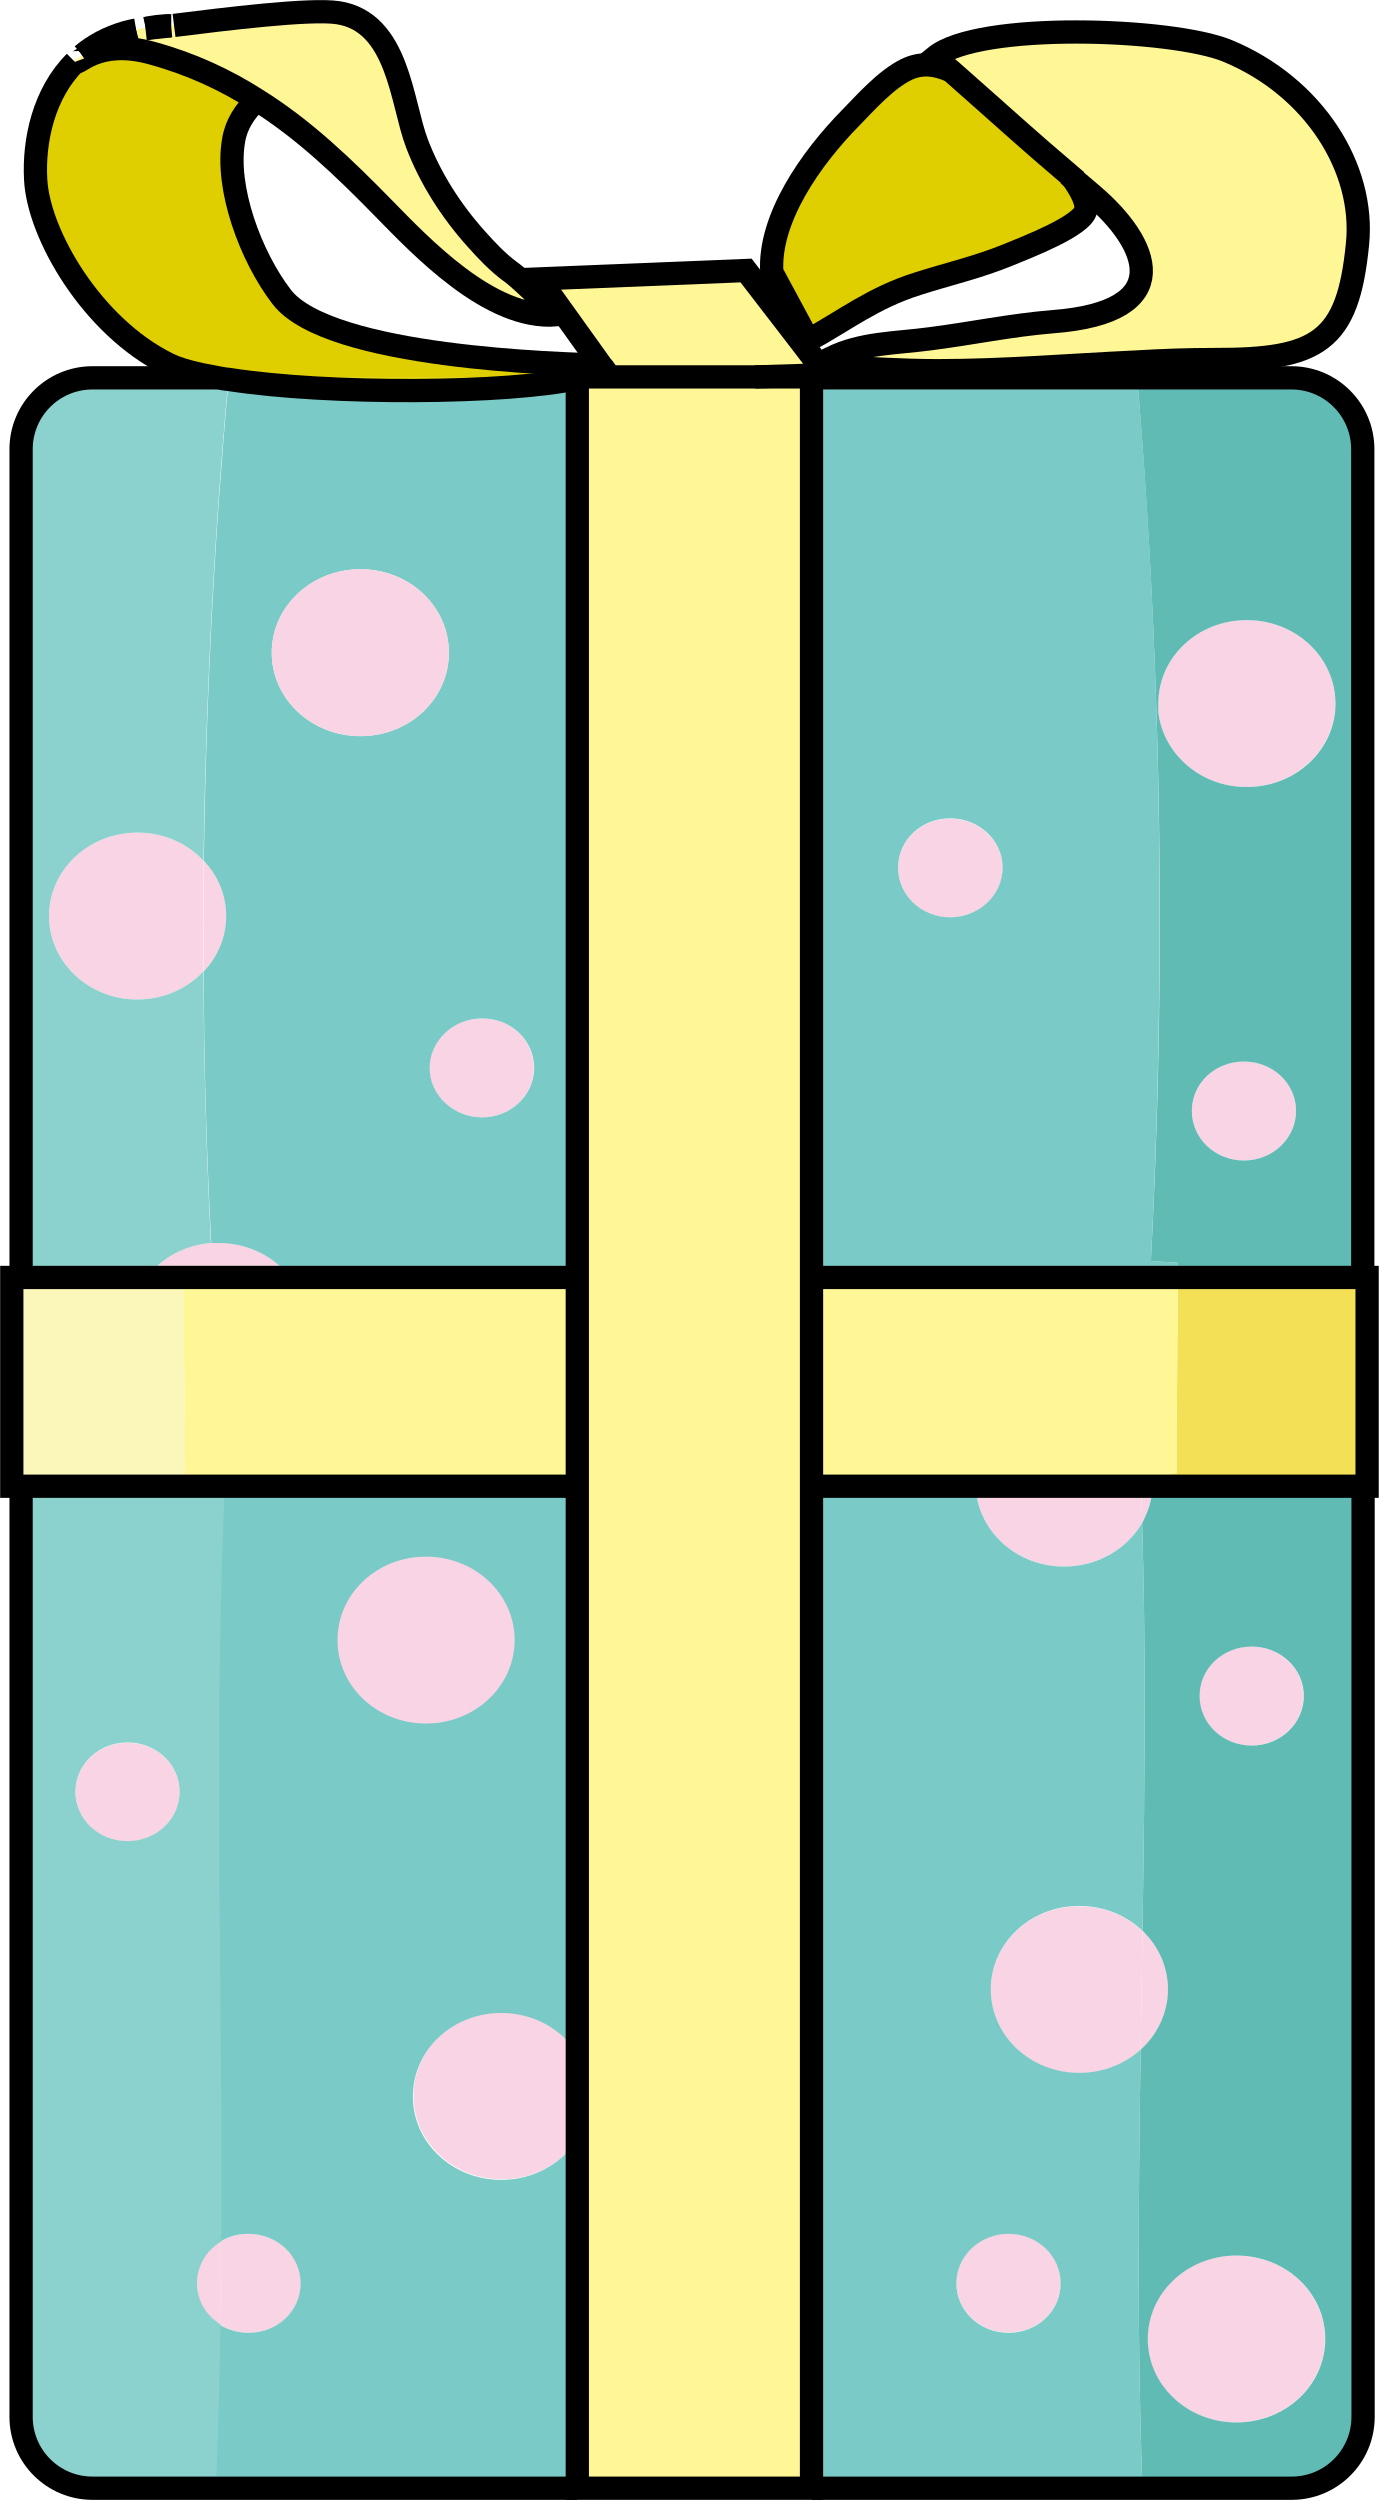
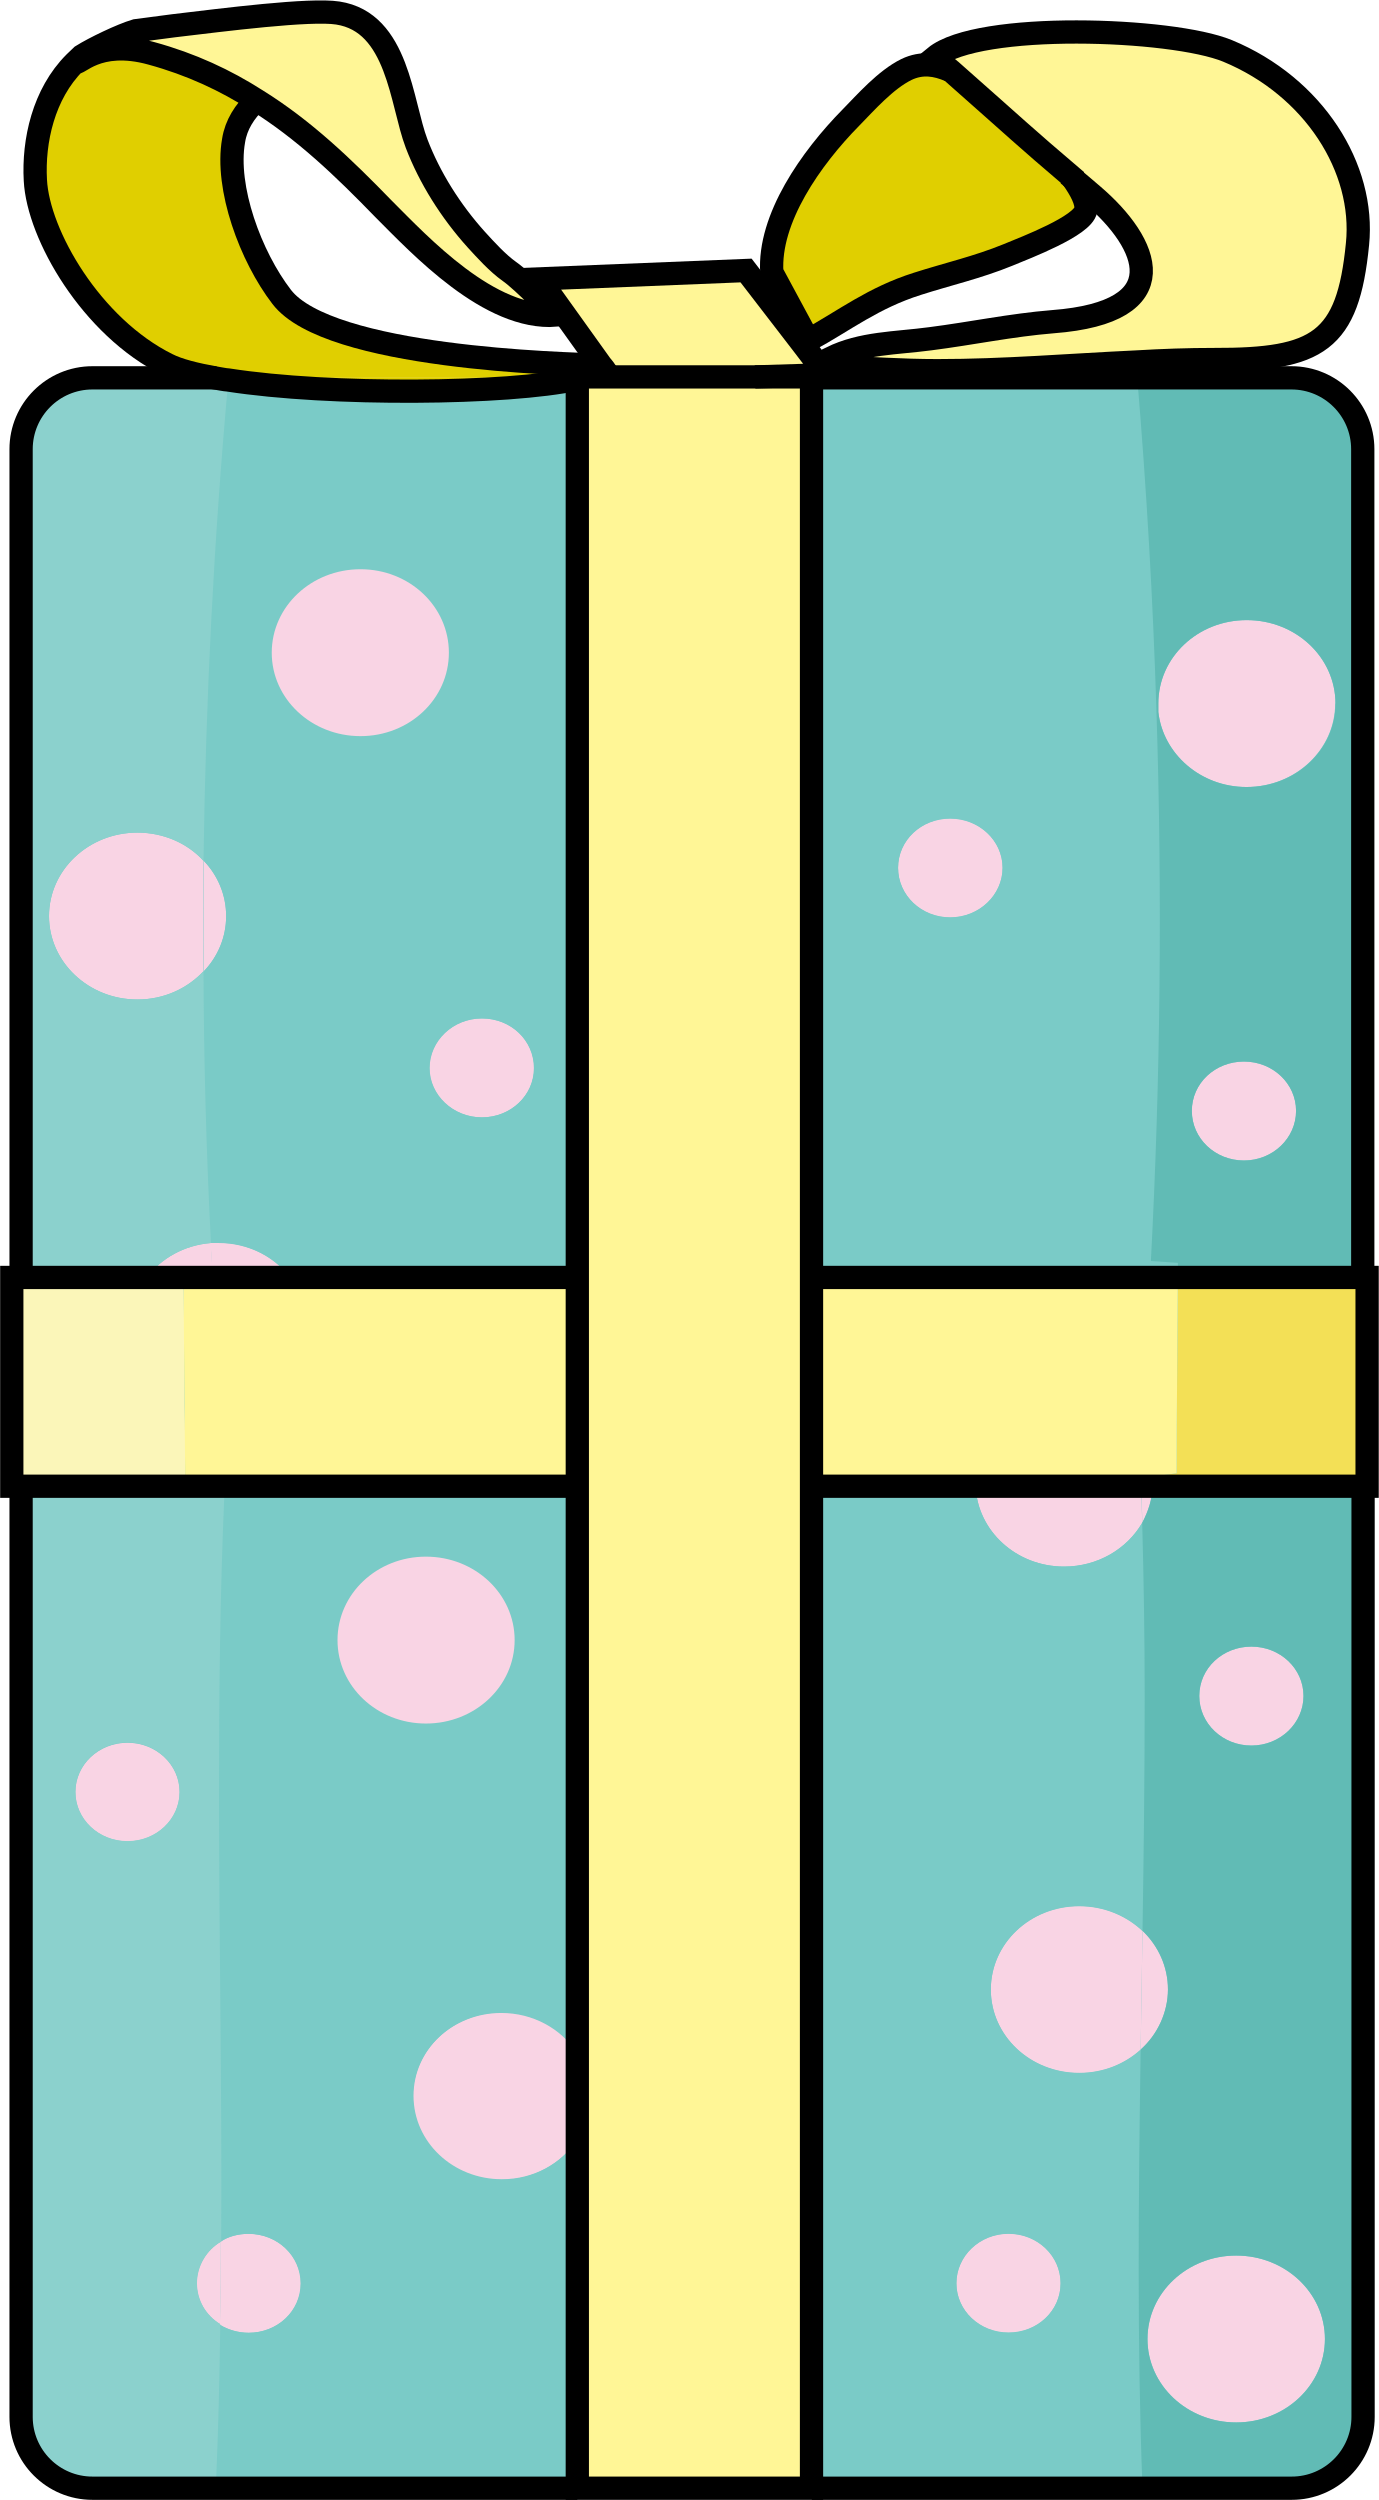
- <svg xmlns="http://www.w3.org/2000/svg" id="a" width="44.45" height="80.59" viewBox="0 0 44.45 80.59">
+ <svg xmlns="http://www.w3.org/2000/svg" id="Layer_1" width="44.45" height="80.59" viewBox="0 0 44.45 80.59">
  <defs>
-     <style>.b{fill:none;stroke:#000;stroke-width:.75px;}.c{fill:#f3e056;}.c,.d,.e,.f,.g,.h,.i,.j{stroke-width:0px;}.d{fill:#f9d4e4;}.e{fill:#61bbb5;}.f{fill:#7acbc7;}.g{fill:#e0cf00;}.h{fill:#8bd1cd;}.i{fill:#fff696;}.j{fill:#fbf6b9;}</style>
+     <style>.cls-1{fill:none;stroke:#000;stroke-width:.75px;}.cls-2{fill:#f3e056;}.cls-2,.cls-3,.cls-4,.cls-5,.cls-6,.cls-7,.cls-8,.cls-9{stroke-width:0px;}.cls-3{fill:#f9d4e4;}.cls-4{fill:#61bbb5;}.cls-5{fill:#7acbc7;}.cls-6{fill:#e0cf00;}.cls-7{fill:#8bd1cd;}.cls-8{fill:#fff696;}.cls-9{fill:#fbf6b9;}</style>
  </defs>
-   <path class="d" d="m13.84,34.43c0-.88.75-1.6,1.69-1.6s1.68.71,1.68,1.6-.75,1.59-1.68,1.59-1.69-.71-1.69-1.59Z" />
-   <path class="d" d="m43.04,22.68c0,1.48-1.28,2.69-2.86,2.69-1.48,0-2.69-1.07-2.84-2.42,0-.09,0-.18,0-.27,0-1.49,1.27-2.69,2.85-2.69s2.86,1.2,2.86,2.69Z" />
-   <ellipse class="d" cx="39.85" cy="75.4" rx="2.86" ry="2.69" />
-   <path class="d" d="m34.79,66.83c-1.58,0-2.85-1.2-2.85-2.69s1.27-2.69,2.85-2.69c.8,0,1.52.31,2.04.8-.02,1.27-.04,2.56-.06,3.83-.51.46-1.2.75-1.98.75Z" />
-   <path class="c" d="m43.94,47.91h-6.79s0-.07,0-.11c0-.07,0-.14,0-.2.25-.03.52-.07.78-.11,0-2.11.03-4.21.04-6.33h5.96v6.74Z" />
-   <path class="d" d="m32.51,75.19c-.93,0-1.68-.71-1.68-1.59s.75-1.6,1.68-1.6,1.68.71,1.68,1.6-.75,1.59-1.68,1.59Z" />
-   <path class="d" d="m7.12,72.26c0,.88,0,1.77-.03,2.66-.46-.28-.75-.77-.75-1.32s.31-1.07.78-1.34Z" />
-   <path class="d" d="m36.83,62.24c.51.49.82,1.16.82,1.89s-.33,1.45-.88,1.94c.02-1.27.04-2.56.06-3.83Z" />
-   <path class="d" d="m36.78,47.91h.37c0,.42-.14.82-.33,1.18,0-.39-.02-.78-.04-1.18Z" />
-   <path class="d" d="m7.04,40.06c.95,0,1.8.44,2.31,1.12h-2.5c-.02-.37-.04-.73-.06-1.11.08,0,.17,0,.24,0Z" />
-   <path class="g" d="m6.98,12.18h11.63v.03c-2.23.49-7.96.54-11.24.03-.14,0-.26-.04-.39-.06Z" />
-   <path class="d" d="m16.18,70.25c-1.58,0-2.85-1.2-2.85-2.69s1.27-2.69,2.85-2.69c1.03,0,1.92.51,2.43,1.27v2.84c-.51.76-1.4,1.27-2.43,1.27Z" />
-   <path class="d" d="m31.45,47.91h5.33c.02.39.03.78.04,1.18-.49.84-1.43,1.41-2.52,1.41-1.54,0-2.79-1.15-2.85-2.59Z" />
-   <path class="d" d="m7.29,29.53c0,.69-.27,1.31-.72,1.78-.02-1.19,0-2.38,0-3.56.45.47.72,1.1.72,1.78Z" />
-   <path class="d" d="m4.73,41.18c.47-.62,1.21-1.04,2.07-1.11.02.37.04.73.06,1.11h-2.13Z" />
-   <ellipse class="d" cx="4.11" cy="57.77" rx="1.68" ry="1.59" />
-   <path class="d" d="m7.12,72.26c.25-.17.57-.25.9-.25.93,0,1.68.71,1.68,1.6s-.75,1.59-1.68,1.59c-.34,0-.67-.1-.93-.26.02-.89.03-1.78.03-2.66Z" />
-   <path class="d" d="m30.63,26.39c.93,0,1.69.71,1.69,1.59s-.76,1.6-1.69,1.6-1.68-.71-1.68-1.6.75-1.59,1.68-1.59Z" />
-   <path class="d" d="m40.34,53.08c.93,0,1.68.71,1.68,1.59s-.75,1.6-1.68,1.6-1.68-.71-1.68-1.6.75-1.59,1.68-1.59Z" />
-   <path class="d" d="m6.56,27.75c0,1.19-.02,2.38,0,3.56-.53.56-1.28.91-2.13.91-1.58,0-2.85-1.21-2.85-2.69s1.27-2.69,2.85-2.69c.85,0,1.62.35,2.13.91Z" />
-   <path class="g" d="m5.52.83c-.35.04-.64.07-.82.09.27-.06.55-.09.82-.09Z" />
-   <path class="f" d="m13.73,47.91h-7.77v.16c.42.06.83.11,1.25.17-.14,3.21-.18,6.39-.17,9.53,0,4.85.1,9.65.07,14.49.25-.17.57-.25.9-.25.93,0,1.68.71,1.68,1.6s-.75,1.59-1.68,1.59c-.34,0-.67-.1-.93-.26-.02,1.65-.06,3.29-.13,4.96v.33h11.64v-11.23c-.51.76-1.4,1.27-2.43,1.27-1.58,0-2.85-1.2-2.85-2.69s1.27-2.69,2.85-2.69c1.03,0,1.92.51,2.43,1.27v-13.27l-.39-5.28c-1.49.05-4.49.33-4.49.33Z" />
-   <path class="f" d="m34.3,50.5c-1.54,0-2.79-1.15-2.85-2.59h-5.29v32.3h10.67c-.18-4.63-.13-9.38-.06-14.14-.51.46-1.2.75-1.98.75-1.58,0-2.85-1.2-2.85-2.69s1.27-2.69,2.85-2.69c.8,0,1.52.31,2.04.8.04-2.54.07-5.06.07-7.57,0-1.87-.03-3.73-.08-5.58-.49.84-1.43,1.41-2.52,1.41Zm-1.79,21.51c.93,0,1.68.71,1.68,1.6s-.75,1.59-1.68,1.59-1.68-.71-1.68-1.59.75-1.6,1.68-1.6Z" />
-   <path class="f" d="m7.37,12.24v.02c-.47,5.15-.73,10.32-.8,15.49.45.47.72,1.1.72,1.78s-.27,1.31-.72,1.78c0,2.92.09,5.84.24,8.76.08,0,.17,0,.24,0,.95,0,1.8.44,2.31,1.12h9.25V12.21c-2.23.49-7.96.54-11.24.03Zm9.85,22.19c0,.87-.75,1.59-1.68,1.59s-1.69-.72-1.69-1.59.75-1.6,1.69-1.6,1.68.71,1.68,1.6Zm-2.75-13.39c0,1.49-1.27,2.69-2.85,2.69s-2.86-1.2-2.86-2.69,1.28-2.69,2.86-2.69,2.85,1.2,2.85,2.69Z" />
-   <path class="f" d="m37.1,40.65c.3-5.9.36-11.8.18-17.7-.11-3.59-.31-7.19-.62-10.77h-10.5v29h11.81v-.47c-.28-.02-.58-.04-.87-.06Zm-6.47-11.08c-.93,0-1.68-.71-1.68-1.6s.75-1.59,1.68-1.59,1.69.71,1.69,1.59-.76,1.6-1.69,1.6Z" />
-   <path class="d" d="m40.1,34.22c.93,0,1.68.71,1.68,1.59s-.75,1.6-1.68,1.6-1.68-.71-1.68-1.6.75-1.59,1.68-1.59Z" />
-   <path class="d" d="m11.62,18.35c1.58,0,2.85,1.2,2.85,2.69s-1.27,2.69-2.85,2.69-2.86-1.2-2.86-2.69,1.28-2.69,2.86-2.69Z" />
-   <path class="d" d="m13.73,50.18c1.58,0,2.86,1.2,2.86,2.69s-1.28,2.69-2.86,2.69-2.85-1.2-2.85-2.69,1.27-2.69,2.85-2.69Z" />
-   <path class="j" d="m6.86,41.18H.68v6.74h5.29c0-.89,0-1.78-.02-2.67,0-1.32-.02-2.64-.03-3.97.31-.02.63-.04.94-.06v-.04Z" />
-   <path class="h" d="m5.97,48.07v-.16H.68v30c0,1.27,1.03,2.3,2.3,2.3h3.99v-.33c.07-1.66.11-3.31.13-4.96-.46-.28-.75-.77-.75-1.32s.31-1.07.78-1.34c.03-4.85-.07-9.65-.07-14.49,0-3.14.03-6.32.17-9.53-.42-.06-.83-.11-1.25-.17Zm-1.86,11.28c-.93,0-1.68-.71-1.68-1.59s.75-1.59,1.68-1.59,1.68.71,1.68,1.59-.75,1.59-1.68,1.59Z" />
-   <path class="h" d="m6.98,12.18h-4c-1.27,0-2.3,1.03-2.3,2.3v26.7h4.05c.47-.62,1.21-1.04,2.07-1.11-.15-2.92-.23-5.84-.24-8.76-.53.56-1.28.91-2.13.91-1.58,0-2.85-1.21-2.85-2.69s1.27-2.69,2.85-2.69c.85,0,1.62.35,2.13.91.07-5.17.33-10.34.8-15.49v-.02c-.14,0-.26-.04-.39-.06Z" />
-   <path class="g" d="m18.61,12.18H6.98c-.68-.12-1.22-.26-1.58-.44C2.96,10.52,1.24,7.56,1.15,5.79c-.07-1.26.26-2.78,1.27-3.79.06.16.69-.77,2.46-.28,1.28.35,2.39.87,3.39,1.51-.37.35-.66.78-.73,1.29-.27,1.53.55,3.74,1.55,5.04,1.51,1.99,9.1,2.16,10.29,2.2l.09.12c-.1.1-.3.19-.61.26h-.24v.03Z" />
-   <path class="e" d="m41.64,12.18h-4.98c.3,3.58.51,7.18.62,10.77.19,5.9.13,11.8-.18,17.7.29.02.59.04.87.06v.47h5.96V14.48c0-1.27-1.03-2.3-2.3-2.3Zm-1.54,25.23c-.93,0-1.68-.71-1.68-1.6s.75-1.59,1.68-1.59,1.68.71,1.68,1.59-.75,1.6-1.68,1.6Zm.08-12.04c-1.48,0-2.69-1.07-2.84-2.42,0-.09,0-.18,0-.27,0-1.49,1.27-2.69,2.85-2.69s2.86,1.2,2.86,2.69-1.28,2.69-2.86,2.69Z" />
-   <path class="e" d="m36.82,49.09c.05,1.85.08,3.71.08,5.58,0,2.51-.03,5.03-.07,7.57.51.49.82,1.16.82,1.89s-.33,1.45-.88,1.94c-.07,4.76-.12,9.51.06,14.14h4.81c1.27,0,2.3-1.03,2.3-2.3v-30h-6.79c0,.42-.14.82-.33,1.18Zm3.04,29c-1.58,0-2.86-1.2-2.86-2.69s1.28-2.69,2.86-2.69,2.86,1.2,2.86,2.69-1.28,2.69-2.86,2.69Zm.49-25.01c.93,0,1.68.71,1.68,1.59s-.75,1.6-1.68,1.6-1.68-.71-1.68-1.6.75-1.59,1.68-1.59Z" />
-   <path class="g" d="m4.39.97c-.47.14-1.34.56-1.74.81.38-.32.84-.58,1.39-.73.12-.03.24-.06.35-.08Z" />
-   <path class="g" d="m30.64,2.27c2.32,2.05,2.32,2.08,3.93,3.46v.02c.28.38.49.77.44,1.03-.09.51-1.93,1.21-2.51,1.45-.98.4-1.92.61-2.92.93-1.42.45-2.33,1.17-3.51,1.82l-1.18-2.19c-.11-1.73,1.26-3.68,2.55-4.99.48-.49,1.12-1.22,1.79-1.55.5-.24.96-.16,1.4.03Z" />
-   <rect class="i" x="43.94" y="41.18" width=".14" height="6.74" />
-   <path class="i" d="m26.16,12.18v-.03h-1.82l2.29-.07-.74-.97-1.84-2.39-6.67.27.73,1.02,1.26,1.75.09.12.19.26h-1.04v29.03H6.86v.04c-.31.02-.63.04-.94.06,0,1.32.02,2.64.03,3.97,0,.89.02,1.78.02,2.67h12.64v32.3h7.55v-32.3h10.99s0-.07,0-.11c0-.07,0-.14,0-.2.25-.03.52-.07.78-.11,0-2.11.03-4.21.04-6.33h-11.81V12.18Z" />
-   <path class="i" d="m12.36,6.72c1.19,1.19,3.42,3.59,5.56,3.43,0,0-1.05-1.1-1.5-1.41-.38-.27-.76-.69-1.07-1.03-.82-.91-1.5-1.99-1.92-3.09-.5-1.31-.59-3.91-2.54-4.21-.89-.14-3.69.22-5.29.41-.04,0-.07,0-.1,0-.35.04-.64.07-.82.09h-.08s-.1,0-.16.04c-.02,0-.05,0-.07.02-.47.14-1.34.56-1.74.81-.14.1-.23.17-.23.21h0c.06.17.69-.76,2.46-.27,1.28.35,2.39.87,3.39,1.51,1.53.95,2.81,2.18,4.09,3.5Z" />
-   <rect class="i" x=".37" y="41.18" width=".3" height="6.74" />
-   <path class="i" d="m39.57,1.64c-1.8-.74-8.03-.95-9.43.2.18.16.34.3.5.43,2.32,2.05,2.32,2.08,3.93,3.46v.02c.2.16.41.34.66.55,1.83,1.57,2.78,3.77-1.28,4.08-1.35.11-2.61.38-3.95.55-1.13.15-2.21.13-3.2.62-.03.09-.03.2,0,.28,1.16.05,2.27.14,3.43.13,2.15,0,4.28-.19,6.4-.28.83-.05,1.67-.08,2.52-.08,3.35,0,4.31-.57,4.62-3.72.24-2.45-1.41-5.08-4.19-6.23Z" />
-   <path class="b" d="m43.94,47.91v30c0,1.27-1.03,2.3-2.3,2.3h-15.47" />
-   <path class="b" d="m26.16,12.18h15.47c1.27,0,2.3,1.03,2.3,2.3v26.7" />
-   <path class="b" d="m.68,41.18V14.48c0-1.27,1.03-2.3,2.3-2.3h4" />
-   <path class="b" d="m18.61,80.21H2.98c-1.27,0-2.3-1.03-2.3-2.3v-30" />
-   <path class="b" d="m18.86,12.15c.3-.08.51-.17.61-.26" />
-   <path class="b" d="m2.42,2c-1.01,1.01-1.34,2.53-1.27,3.79.09,1.76,1.81,4.73,4.25,5.94.35.18.9.32,1.58.44.13.02.25.05.39.06,3.28.51,9.01.46,11.24-.03" />
-   <path class="b" d="m4.39.97c-.12.02-.24.05-.35.08-.55.16-1.01.41-1.39.73" />
-   <path class="b" d="m5.52.83c-.27,0-.55.03-.82.09" />
-   <path class="b" d="m19.37,11.77c-1.19-.04-8.78-.22-10.29-2.2-1-1.3-1.82-3.52-1.55-5.04.08-.51.36-.94.73-1.29" />
-   <path class="b" d="m5.61.82c1.6-.2,4.4-.55,5.29-.41,1.95.3,2.04,2.9,2.54,4.21.42,1.11,1.1,2.18,1.92,3.09.3.34.69.75,1.07,1.03.45.31,1.5,1.41,1.5,1.41-2.14.17-4.38-2.23-5.56-3.43-1.28-1.31-2.57-2.55-4.09-3.5-1-.64-2.11-1.16-3.39-1.51-1.77-.49-2.4.44-2.46.28" />
-   <path class="b" d="m4.69.92c.19-.02.47-.05.82-.09" />
-   <path class="b" d="m2.65,1.79c.4-.25,1.27-.68,1.74-.81" />
-   <polyline class="b" points="24.34 12.15 26.63 12.08 25.89 11.11 24.05 8.72 17.38 8.99 18.11 10.01 19.37 11.77 19.46 11.88 19.65 12.15" />
-   <path class="b" d="m34.57,5.74c.27.38.48.77.43,1.03-.09.51-1.93,1.21-2.51,1.45-.98.4-1.92.61-2.92.93-1.42.45-2.33,1.17-3.51,1.82l-1.18-2.19c-.11-1.73,1.26-3.68,2.55-4.99.48-.49,1.12-1.22,1.79-1.55.5-.24.96-.16,1.4.03" />
-   <path class="b" d="m30.64,2.27c-.16-.13-.32-.27-.5-.43,1.4-1.15,7.63-.94,9.43-.2,2.78,1.15,4.44,3.78,4.19,6.23-.31,3.15-1.27,3.73-4.62,3.72-.84,0-1.68.03-2.52.08-2.13.1-4.25.28-6.4.28-1.16,0-2.27-.08-3.43-.13-.03-.09-.03-.2,0-.28.99-.49,2.08-.47,3.2-.62,1.33-.17,2.6-.44,3.95-.55,4.06-.31,3.11-2.52,1.28-4.08-.24-.21-.46-.39-.65-.55v-.02c-1.62-1.38-1.62-1.41-3.94-3.46Z" />
-   <polyline class="b" points="26.16 41.18 37.97 41.18 43.94 41.18 44.07 41.18 44.07 47.91 43.94 47.91 37.15 47.91 36.78 47.91 31.45 47.91 26.16 47.91" />
-   <polyline class="b" points="18.61 47.91 13.73 47.91 5.97 47.91 .68 47.91 .38 47.91 .38 41.18 .68 41.18 4.73 41.18 6.86 41.18 9.36 41.18 18.61 41.18" />
-   <polygon class="b" points="26.16 80.21 18.61 80.21 18.61 68.98 18.61 66.14 18.61 52.87 18.61 47.91 18.61 41.18 18.61 12.21 18.61 12.18 18.61 12.15 18.86 12.15 19.65 12.15 24.34 12.15 26.16 12.15 26.16 12.18 26.16 41.18 26.16 47.91 26.16 80.21" />
+   <path class="cls-5" d="M43.94,41.18V14.48c0-1.27-1.03-2.3-2.3-2.3h-15.47v-.03h-1.82l2.29-.07-.74-.97-1.84-2.39-6.67.27.73,1.02,1.26,1.75.09.12.19.26h-1.04v.06c-2.23.49-7.96.54-11.24.03-.14,0-.26-.04-.39-.06h-4c-1.27,0-2.3,1.03-2.3,2.3v26.7h-.3v6.74h.3v30c0,1.27,1.03,2.3,2.3,2.3h38.66c1.27,0,2.3-1.03,2.3-2.3v-30h0s.14,0,.14,0v-6.74h-.14Z" />
+   <path class="cls-3" d="M13.84,34.43c0-.88.75-1.6,1.69-1.6s1.68.71,1.68,1.6-.75,1.59-1.68,1.59-1.69-.71-1.69-1.59Z" />
+   <path class="cls-3" d="M43.04,22.68c0,1.48-1.28,2.69-2.86,2.69-1.48,0-2.69-1.07-2.84-2.42,0-.09,0-.18,0-.27,0-1.49,1.27-2.69,2.85-2.69s2.86,1.2,2.86,2.69Z" />
+   <ellipse class="cls-3" cx="39.85" cy="75.4" rx="2.86" ry="2.69" />
+   <path class="cls-3" d="M34.79,66.83c-1.58,0-2.85-1.2-2.85-2.69s1.27-2.69,2.85-2.69c.8,0,1.52.31,2.04.8-.02,1.27-.04,2.56-.06,3.83-.51.46-1.2.75-1.98.75Z" />
+   <path class="cls-2" d="M43.94,47.91h-6.79s0-.07,0-.11c0-.07,0-.14,0-.2.25-.03.52-.07.78-.11,0-2.11.03-4.21.04-6.33h5.96v6.74Z" />
+   <path class="cls-3" d="M32.51,75.19c-.93,0-1.68-.71-1.68-1.59s.75-1.6,1.68-1.6,1.68.71,1.68,1.6-.75,1.59-1.68,1.59Z" />
+   <path class="cls-3" d="M7.12,72.26c0,.88,0,1.77-.03,2.66-.46-.28-.75-.77-.75-1.32s.31-1.07.78-1.34Z" />
+   <path class="cls-3" d="M36.83,62.24c.51.49.82,1.16.82,1.89s-.33,1.45-.88,1.94c.02-1.27.04-2.56.06-3.83Z" />
+   <path class="cls-3" d="M36.78,47.91h.37c0,.42-.14.82-.33,1.18,0-.39-.02-.78-.04-1.18Z" />
+   <path class="cls-3" d="M7.04,40.06c.95,0,1.8.44,2.31,1.12h-2.5c-.02-.37-.04-.73-.06-1.11.08,0,.17,0,.24,0Z" />
+   <path class="cls-6" d="M6.98,12.18h11.63v.03c-2.23.49-7.96.54-11.24.03-.14,0-.26-.04-.39-.06Z" />
+   <path class="cls-3" d="M16.18,70.25c-1.58,0-2.85-1.2-2.85-2.69s1.27-2.69,2.85-2.69c1.03,0,1.92.51,2.43,1.27v2.84c-.51.76-1.4,1.27-2.43,1.27Z" />
+   <path class="cls-3" d="M31.45,47.91h5.33c.02.39.03.78.04,1.18-.49.84-1.43,1.41-2.52,1.41-1.54,0-2.79-1.15-2.85-2.59Z" />
+   <path class="cls-3" d="M7.29,29.53c0,.69-.27,1.31-.72,1.78-.02-1.19,0-2.38,0-3.56.45.47.72,1.1.72,1.78Z" />
+   <path class="cls-3" d="M4.73,41.18c.47-.62,1.21-1.04,2.07-1.11.02.37.04.73.06,1.11h-2.13Z" />
+   <ellipse class="cls-3" cx="4.11" cy="57.77" rx="1.68" ry="1.59" />
+   <path class="cls-3" d="M7.12,72.26c.25-.17.57-.25.9-.25.93,0,1.68.71,1.68,1.6s-.75,1.59-1.68,1.59c-.34,0-.67-.1-.93-.26.02-.89.03-1.78.03-2.66Z" />
+   <path class="cls-3" d="M30.63,26.39c.93,0,1.69.71,1.69,1.59s-.76,1.6-1.69,1.6-1.68-.71-1.68-1.6.75-1.59,1.68-1.59Z" />
+   <path class="cls-3" d="M40.34,53.08c.93,0,1.68.71,1.68,1.59s-.75,1.6-1.68,1.6-1.68-.71-1.68-1.6.75-1.59,1.68-1.59Z" />
+   <path class="cls-3" d="M6.56,27.75c0,1.19-.02,2.38,0,3.56-.53.56-1.28.91-2.13.91-1.58,0-2.85-1.21-2.85-2.69s1.27-2.69,2.85-2.69c.85,0,1.62.35,2.13.91Z" />
+   <path class="cls-6" d="M5.52.83c-.35.04-.64.07-.82.09.27-.06.55-.09.82-.09Z" />
+   <path class="cls-5" d="M13.73,47.91h-7.77v.16c.42.06.83.11,1.25.17-.14,3.21-.18,6.39-.17,9.53,0,4.85.1,9.65.07,14.49.25-.17.57-.25.9-.25.93,0,1.68.71,1.68,1.6s-.75,1.59-1.68,1.59c-.34,0-.67-.1-.93-.26-.02,1.65-.06,3.29-.13,4.96v.33h11.64v-11.23c-.51.76-1.4,1.27-2.43,1.27-1.58,0-2.85-1.2-2.85-2.69s1.27-2.69,2.85-2.69c1.03,0,1.92.51,2.43,1.27v-13.27l-.39-5.28c-1.49.05-4.49.33-4.49.33Z" />
+   <path class="cls-5" d="M34.3,50.5c-1.54,0-2.79-1.15-2.85-2.59h-5.29v32.3h10.67c-.18-4.63-.13-9.38-.06-14.14-.51.46-1.2.75-1.98.75-1.58,0-2.85-1.2-2.85-2.69s1.27-2.69,2.85-2.69c.8,0,1.52.31,2.04.8.04-2.54.07-5.06.07-7.57,0-1.87-.03-3.73-.08-5.58-.49.84-1.43,1.41-2.52,1.41ZM32.51,72.01c.93,0,1.68.71,1.68,1.6s-.75,1.59-1.68,1.59-1.68-.71-1.68-1.59.75-1.6,1.68-1.6Z" />
+   <path class="cls-5" d="M7.37,12.24v.02c-.47,5.15-.73,10.32-.8,15.49.45.47.72,1.1.72,1.78s-.27,1.31-.72,1.78c0,2.92.09,5.84.24,8.76.08,0,.17,0,.24,0,.95,0,1.8.44,2.31,1.12h9.25V12.21c-2.23.49-7.96.54-11.24.03ZM17.22,34.43c0,.87-.75,1.59-1.68,1.59s-1.69-.72-1.69-1.59.75-1.6,1.69-1.6,1.68.71,1.68,1.6ZM14.47,21.04c0,1.49-1.27,2.69-2.85,2.69s-2.86-1.2-2.86-2.69,1.28-2.69,2.86-2.69,2.85,1.2,2.85,2.69Z" />
+   <path class="cls-5" d="M37.1,40.65c.3-5.9.36-11.8.18-17.7-.11-3.59-.31-7.19-.62-10.77h-10.5v29h11.81v-.47c-.28-.02-.58-.04-.87-.06ZM30.63,29.57c-.93,0-1.68-.71-1.68-1.6s.75-1.59,1.68-1.59,1.69.71,1.69,1.59-.76,1.6-1.69,1.6Z" />
+   <path class="cls-3" d="M40.1,34.22c.93,0,1.68.71,1.68,1.59s-.75,1.6-1.68,1.6-1.68-.71-1.68-1.6.75-1.59,1.68-1.59Z" />
+   <path class="cls-3" d="M11.62,18.35c1.58,0,2.85,1.2,2.85,2.69s-1.27,2.69-2.85,2.69-2.86-1.2-2.86-2.69,1.28-2.69,2.86-2.69Z" />
+   <path class="cls-3" d="M13.73,50.18c1.58,0,2.86,1.2,2.86,2.69s-1.28,2.69-2.86,2.69-2.85-1.2-2.85-2.69,1.27-2.69,2.85-2.69Z" />
+   <path class="cls-9" d="M6.86,41.18H.68v6.74h5.29c0-.89,0-1.78-.02-2.67,0-1.32-.02-2.64-.03-3.97.31-.02.63-.04.94-.06v-.04Z" />
+   <path class="cls-7" d="M5.97,48.07v-.16H.68v30c0,1.27,1.03,2.3,2.3,2.3h3.99v-.33c.07-1.66.11-3.31.13-4.96-.46-.28-.75-.77-.75-1.32s.31-1.07.78-1.34c.03-4.85-.07-9.65-.07-14.49,0-3.14.03-6.32.17-9.53-.42-.06-.83-.11-1.25-.17ZM4.11,59.35c-.93,0-1.68-.71-1.68-1.59s.75-1.59,1.68-1.59,1.68.71,1.68,1.59-.75,1.59-1.68,1.59Z" />
+   <path class="cls-7" d="M6.98,12.18h-4c-1.27,0-2.3,1.03-2.3,2.3v26.7h4.05c.47-.62,1.21-1.04,2.07-1.11-.15-2.92-.23-5.84-.24-8.76-.53.56-1.28.91-2.13.91-1.58,0-2.85-1.21-2.85-2.69s1.27-2.69,2.85-2.69c.85,0,1.62.35,2.13.91.07-5.17.33-10.34.8-15.49v-.02c-.14,0-.26-.04-.39-.06Z" />
+   <path class="cls-6" d="M18.61,12.18H6.98c-.68-.12-1.22-.26-1.58-.44C2.96,10.52,1.24,7.56,1.15,5.79c-.07-1.26.26-2.78,1.27-3.79.06.16.69-.77,2.46-.28,1.28.35,2.39.87,3.39,1.51-.37.35-.66.78-.73,1.29-.27,1.53.55,3.74,1.55,5.04,1.51,1.99,9.1,2.16,10.29,2.2l.09.12c-.1.1-.3.19-.61.26h-.24v.03Z" />
+   <path class="cls-4" d="M41.64,12.18h-4.98c.3,3.58.51,7.18.62,10.77.19,5.9.13,11.8-.18,17.7.29.02.59.04.87.06v.47h5.96V14.48c0-1.27-1.03-2.3-2.3-2.3ZM40.1,37.41c-.93,0-1.68-.71-1.68-1.6s.75-1.59,1.68-1.59,1.68.71,1.68,1.59-.75,1.6-1.68,1.6ZM40.18,25.37c-1.48,0-2.69-1.07-2.84-2.42,0-.09,0-.18,0-.27,0-1.49,1.27-2.69,2.85-2.69s2.86,1.2,2.86,2.69-1.28,2.69-2.86,2.69Z" />
+   <path class="cls-4" d="M36.82,49.09c.05,1.85.08,3.71.08,5.58,0,2.51-.03,5.03-.07,7.57.51.49.82,1.16.82,1.89s-.33,1.45-.88,1.94c-.07,4.76-.12,9.51.06,14.14h4.81c1.27,0,2.3-1.03,2.3-2.3v-30h-6.79c0,.42-.14.82-.33,1.18ZM39.85,78.09c-1.58,0-2.86-1.2-2.86-2.69s1.28-2.69,2.86-2.69,2.86,1.2,2.86,2.69-1.28,2.69-2.86,2.69ZM40.34,53.08c.93,0,1.68.71,1.68,1.59s-.75,1.6-1.68,1.6-1.68-.71-1.68-1.6.75-1.59,1.68-1.59Z" />
+   <path class="cls-6" d="M4.39.97c-.47.14-1.34.56-1.74.81.38-.32.84-.58,1.39-.73.12-.03.24-.06.35-.08Z" />
+   <path class="cls-6" d="M30.64,2.27c2.32,2.05,2.32,2.08,3.93,3.46v.02c.28.38.49.77.44,1.03-.09.51-1.93,1.21-2.51,1.45-.98.4-1.92.61-2.92.93-1.42.45-2.33,1.17-3.51,1.82l-1.18-2.19c-.11-1.73,1.26-3.68,2.55-4.99.48-.49,1.12-1.22,1.79-1.55.5-.24.96-.16,1.4.03Z" />
+   <rect class="cls-8" x="43.94" y="41.18" width=".14" height="6.74" />
+   <path class="cls-8" d="M26.16,12.18v-.03h-1.82l2.29-.07-.74-.97-1.84-2.39-6.67.27.73,1.02,1.26,1.75.09.12.19.26h-1.04v29.03H6.86v.04c-.31.02-.63.04-.94.06,0,1.32.02,2.64.03,3.97,0,.89.02,1.78.02,2.67h12.64v32.3h7.55v-32.3h10.99s0-.07,0-.11c0-.07,0-.14,0-.2.25-.03.52-.07.78-.11,0-2.11.03-4.21.04-6.33h-11.81V12.18Z" />
+   <path class="cls-8" d="M12.36,6.72c1.19,1.19,3.42,3.59,5.56,3.43,0,0-1.05-1.1-1.5-1.41-.38-.27-.76-.69-1.07-1.03-.82-.91-1.5-1.99-1.92-3.09-.5-1.31-.59-3.91-2.54-4.21-.89-.14-3.69.22-5.29.41-.04,0-.07,0-.1,0-.35.04-.64.07-.82.09h-.08s-.1,0-.16.04c-.02,0-.05,0-.07.02-.47.14-1.34.56-1.74.81-.14.1-.23.17-.23.21h0c.06.17.69-.76,2.46-.27,1.28.35,2.39.87,3.39,1.51,1.53.95,2.81,2.18,4.09,3.5Z" />
+   <rect class="cls-8" x=".37" y="41.18" width=".3" height="6.74" />
+   <path class="cls-8" d="M39.57,1.64c-1.8-.74-8.03-.95-9.43.2.18.16.34.3.5.43,2.32,2.05,2.32,2.08,3.93,3.46v.02c.2.16.41.34.66.55,1.83,1.57,2.78,3.77-1.28,4.08-1.35.11-2.61.38-3.95.55-1.13.15-2.21.13-3.2.62-.03.09-.03.2,0,.28,1.16.05,2.27.14,3.43.13,2.15,0,4.28-.19,6.4-.28.83-.05,1.67-.08,2.52-.08,3.35,0,4.31-.57,4.62-3.72.24-2.45-1.41-5.08-4.19-6.23Z" />
+   <path class="cls-1" d="M43.94,47.91v30c0,1.27-1.03,2.3-2.3,2.3h-15.47" />
+   <path class="cls-1" d="M26.16,12.18h15.47c1.27,0,2.3,1.03,2.3,2.3v26.7" />
+   <path class="cls-1" d="M.68,41.18V14.48c0-1.27,1.03-2.3,2.3-2.3h4" />
+   <path class="cls-1" d="M18.61,80.21H2.98c-1.27,0-2.3-1.03-2.3-2.3v-30" />
+   <path class="cls-1" d="M18.86,12.15c.3-.08.51-.17.61-.26" />
+   <path class="cls-1" d="M19.37,11.77c-1.19-.04-8.78-.22-10.29-2.2-1-1.3-1.82-3.52-1.55-5.04.08-.51.36-.94.73-1.29" />
+   <path class="cls-1" d="M2.42,2c.06.16.69-.77,2.46-.28,1.28.35,2.39.87,3.39,1.51,1.53.95,2.81,2.18,4.09,3.5,1.19,1.19,3.42,3.59,5.56,3.43,0,0-1.05-1.1-1.5-1.41-.38-.27-.76-.69-1.07-1.03-.82-.91-1.5-1.99-1.92-3.09-.5-1.31-.59-3.91-2.54-4.21-.89-.14-3.69.22-5.29.41l-1.22.16c-.47.14-1.34.56-1.74.81l-.23.22c-1.01,1.01-1.34,2.53-1.27,3.79.09,1.76,1.81,4.73,4.25,5.94.35.18.9.32,1.58.44.13.02.25.05.39.06,3.28.51,9.01.46,11.24-.03" />
+   <polyline class="cls-1" points="24.34 12.15 26.63 12.08 25.89 11.11 24.05 8.72 17.38 8.99 18.11 10.01 19.37 11.77 19.46 11.88 19.65 12.15" />
+   <path class="cls-1" d="M34.57,5.74c.27.38.48.77.43,1.03-.09.51-1.93,1.21-2.51,1.45-.98.4-1.92.61-2.92.93-1.42.45-2.33,1.17-3.51,1.82l-1.18-2.19c-.11-1.73,1.26-3.68,2.55-4.99.48-.49,1.12-1.22,1.79-1.55.5-.24.96-.16,1.4.03" />
+   <path class="cls-1" d="M30.64,2.27c-.16-.13-.32-.27-.5-.43,1.4-1.15,7.63-.94,9.43-.2,2.78,1.15,4.44,3.78,4.19,6.23-.31,3.15-1.27,3.73-4.62,3.72-.84,0-1.68.03-2.52.08-2.13.1-4.25.28-6.4.28-1.16,0-2.27-.08-3.43-.13-.03-.09-.03-.2,0-.28.99-.49,2.08-.47,3.2-.62,1.33-.17,2.6-.44,3.95-.55,4.06-.31,3.11-2.52,1.28-4.08-.24-.21-.46-.39-.65-.55v-.02c-1.62-1.38-1.62-1.41-3.94-3.46Z" />
+   <polyline class="cls-1" points="26.16 41.18 37.97 41.18 43.94 41.18 44.07 41.18 44.07 47.91 43.94 47.91 37.15 47.91 36.78 47.91 31.45 47.91 26.16 47.91" />
+   <polyline class="cls-1" points="18.61 47.91 13.73 47.91 5.97 47.91 .68 47.91 .38 47.91 .38 41.18 .68 41.18 4.73 41.18 6.86 41.18 9.36 41.18 18.61 41.18" />
+   <polygon class="cls-1" points="26.16 80.21 18.61 80.21 18.61 68.98 18.61 66.14 18.61 52.87 18.61 47.91 18.61 41.18 18.61 12.21 18.61 12.18 18.61 12.15 18.86 12.15 19.65 12.15 24.34 12.15 26.16 12.15 26.16 12.18 26.16 41.18 26.16 47.91 26.16 80.21" />
</svg>
